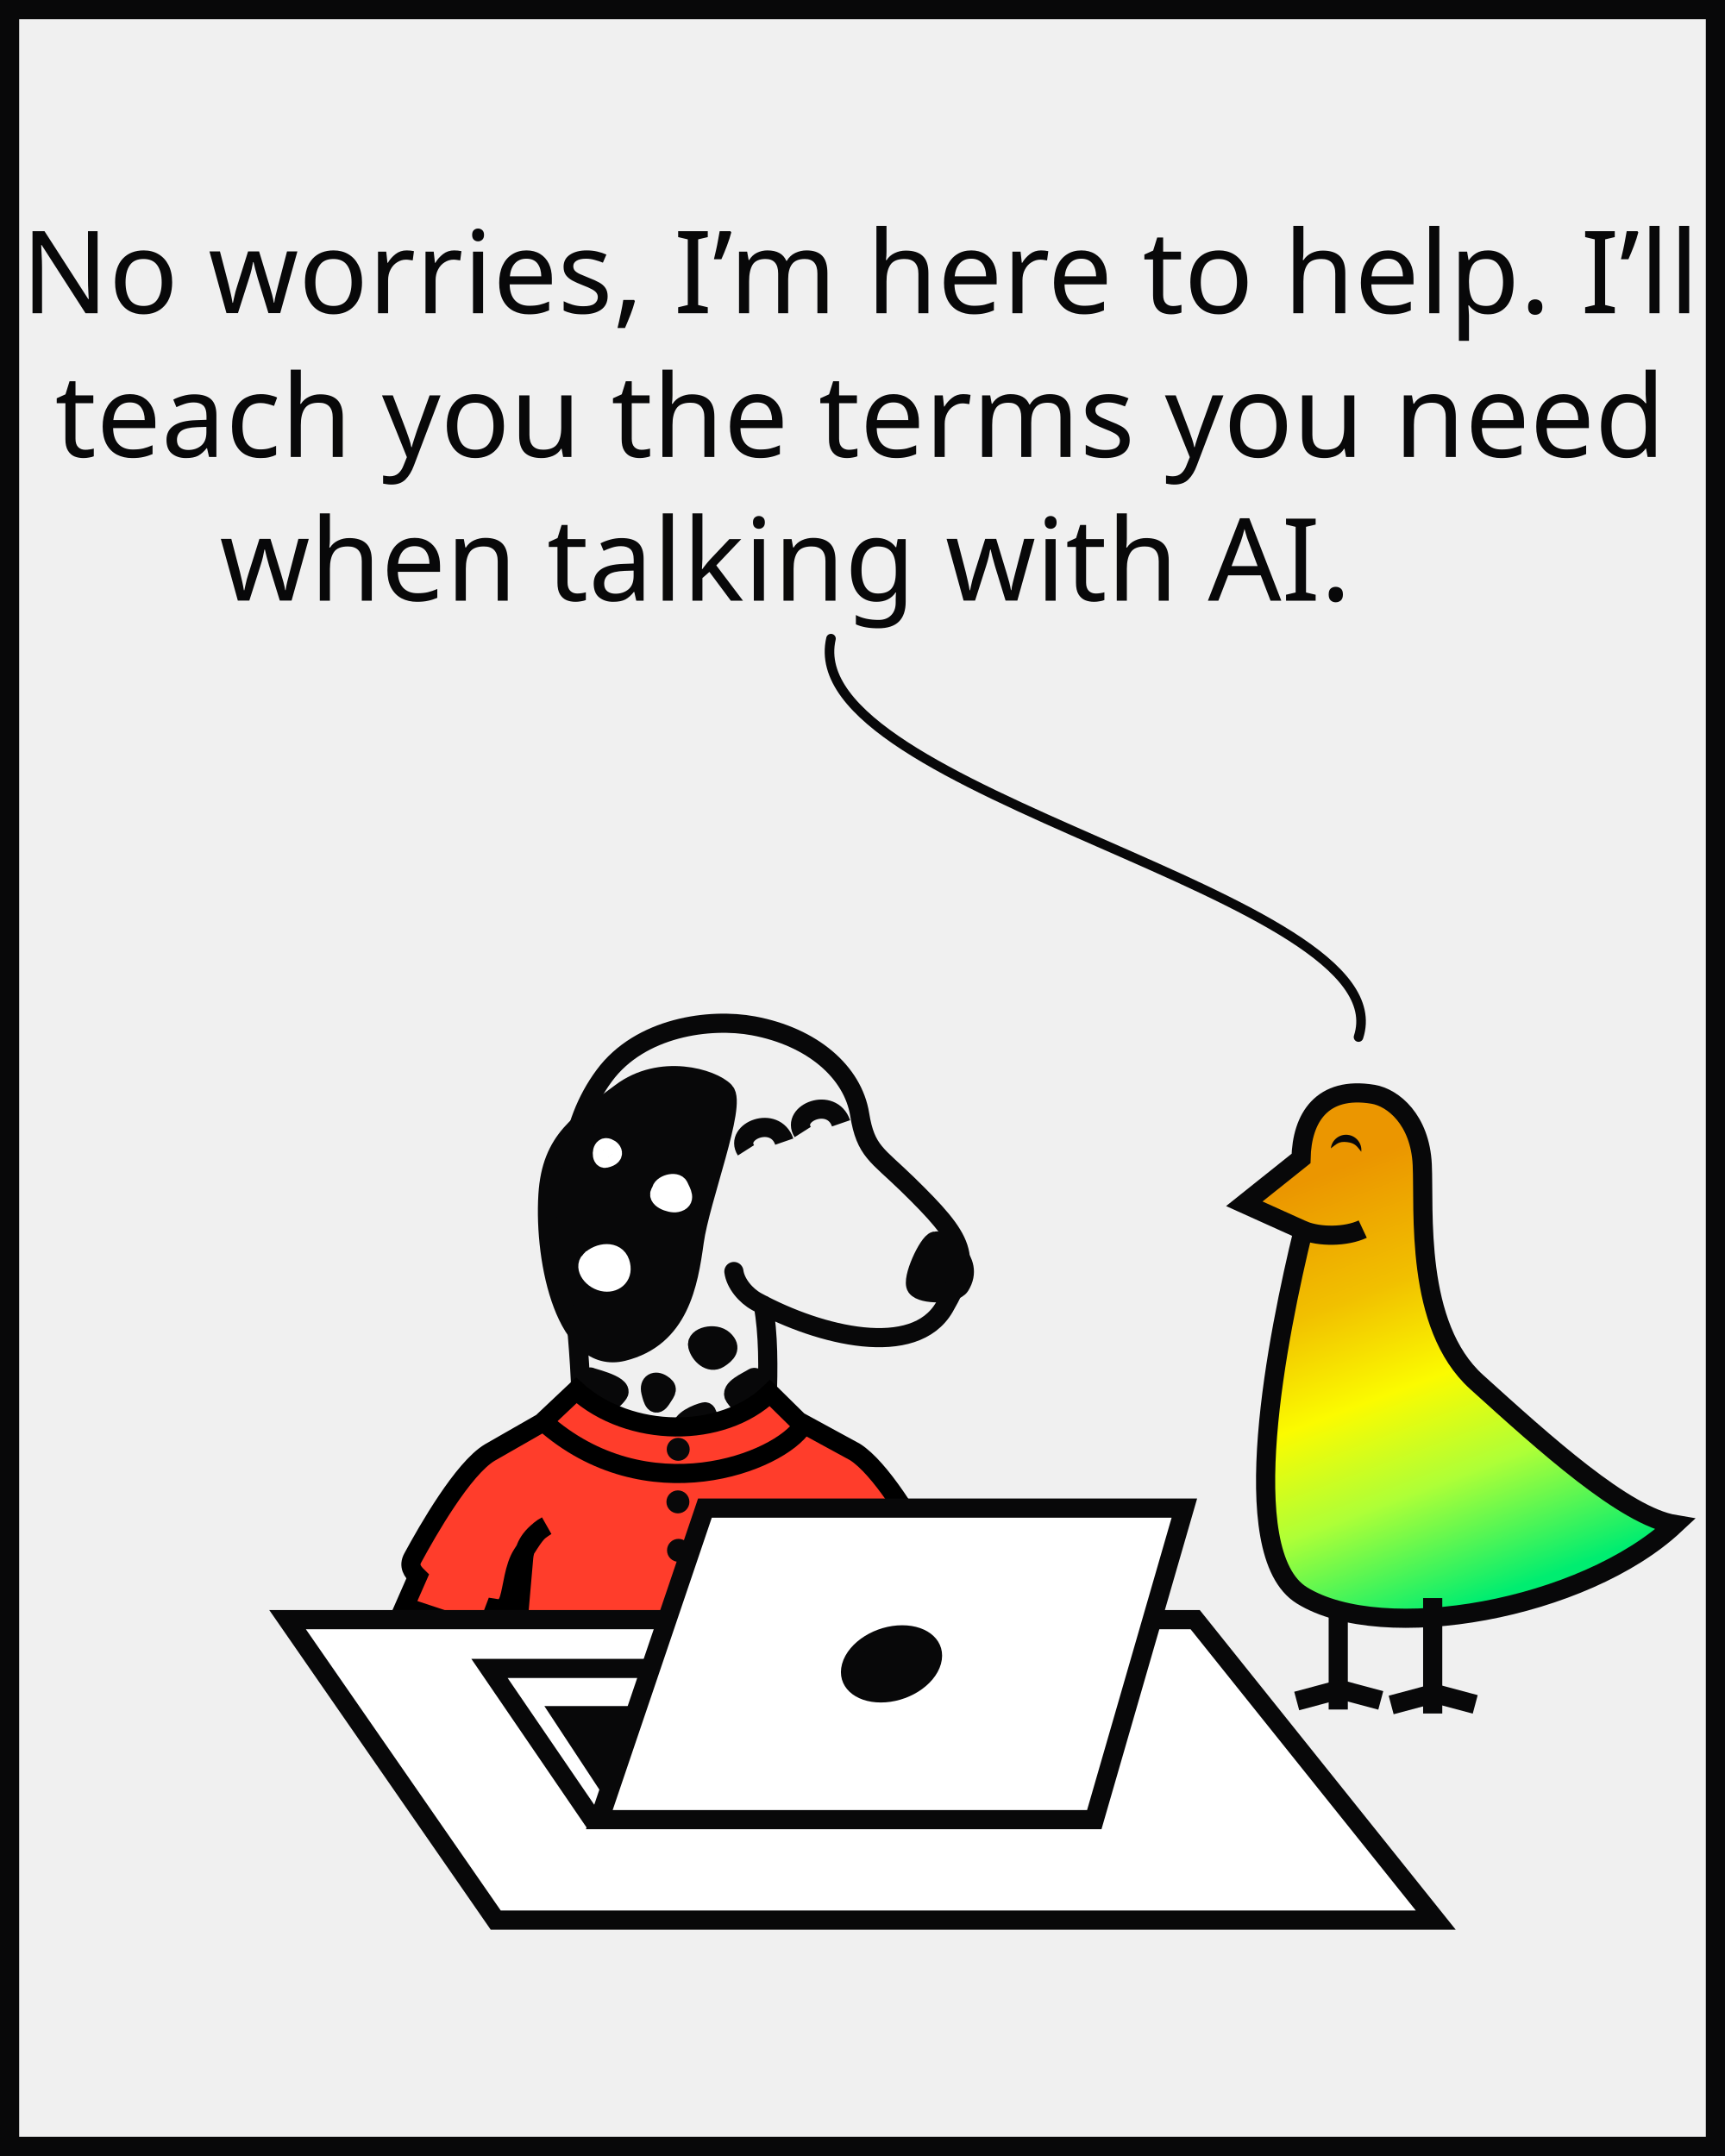
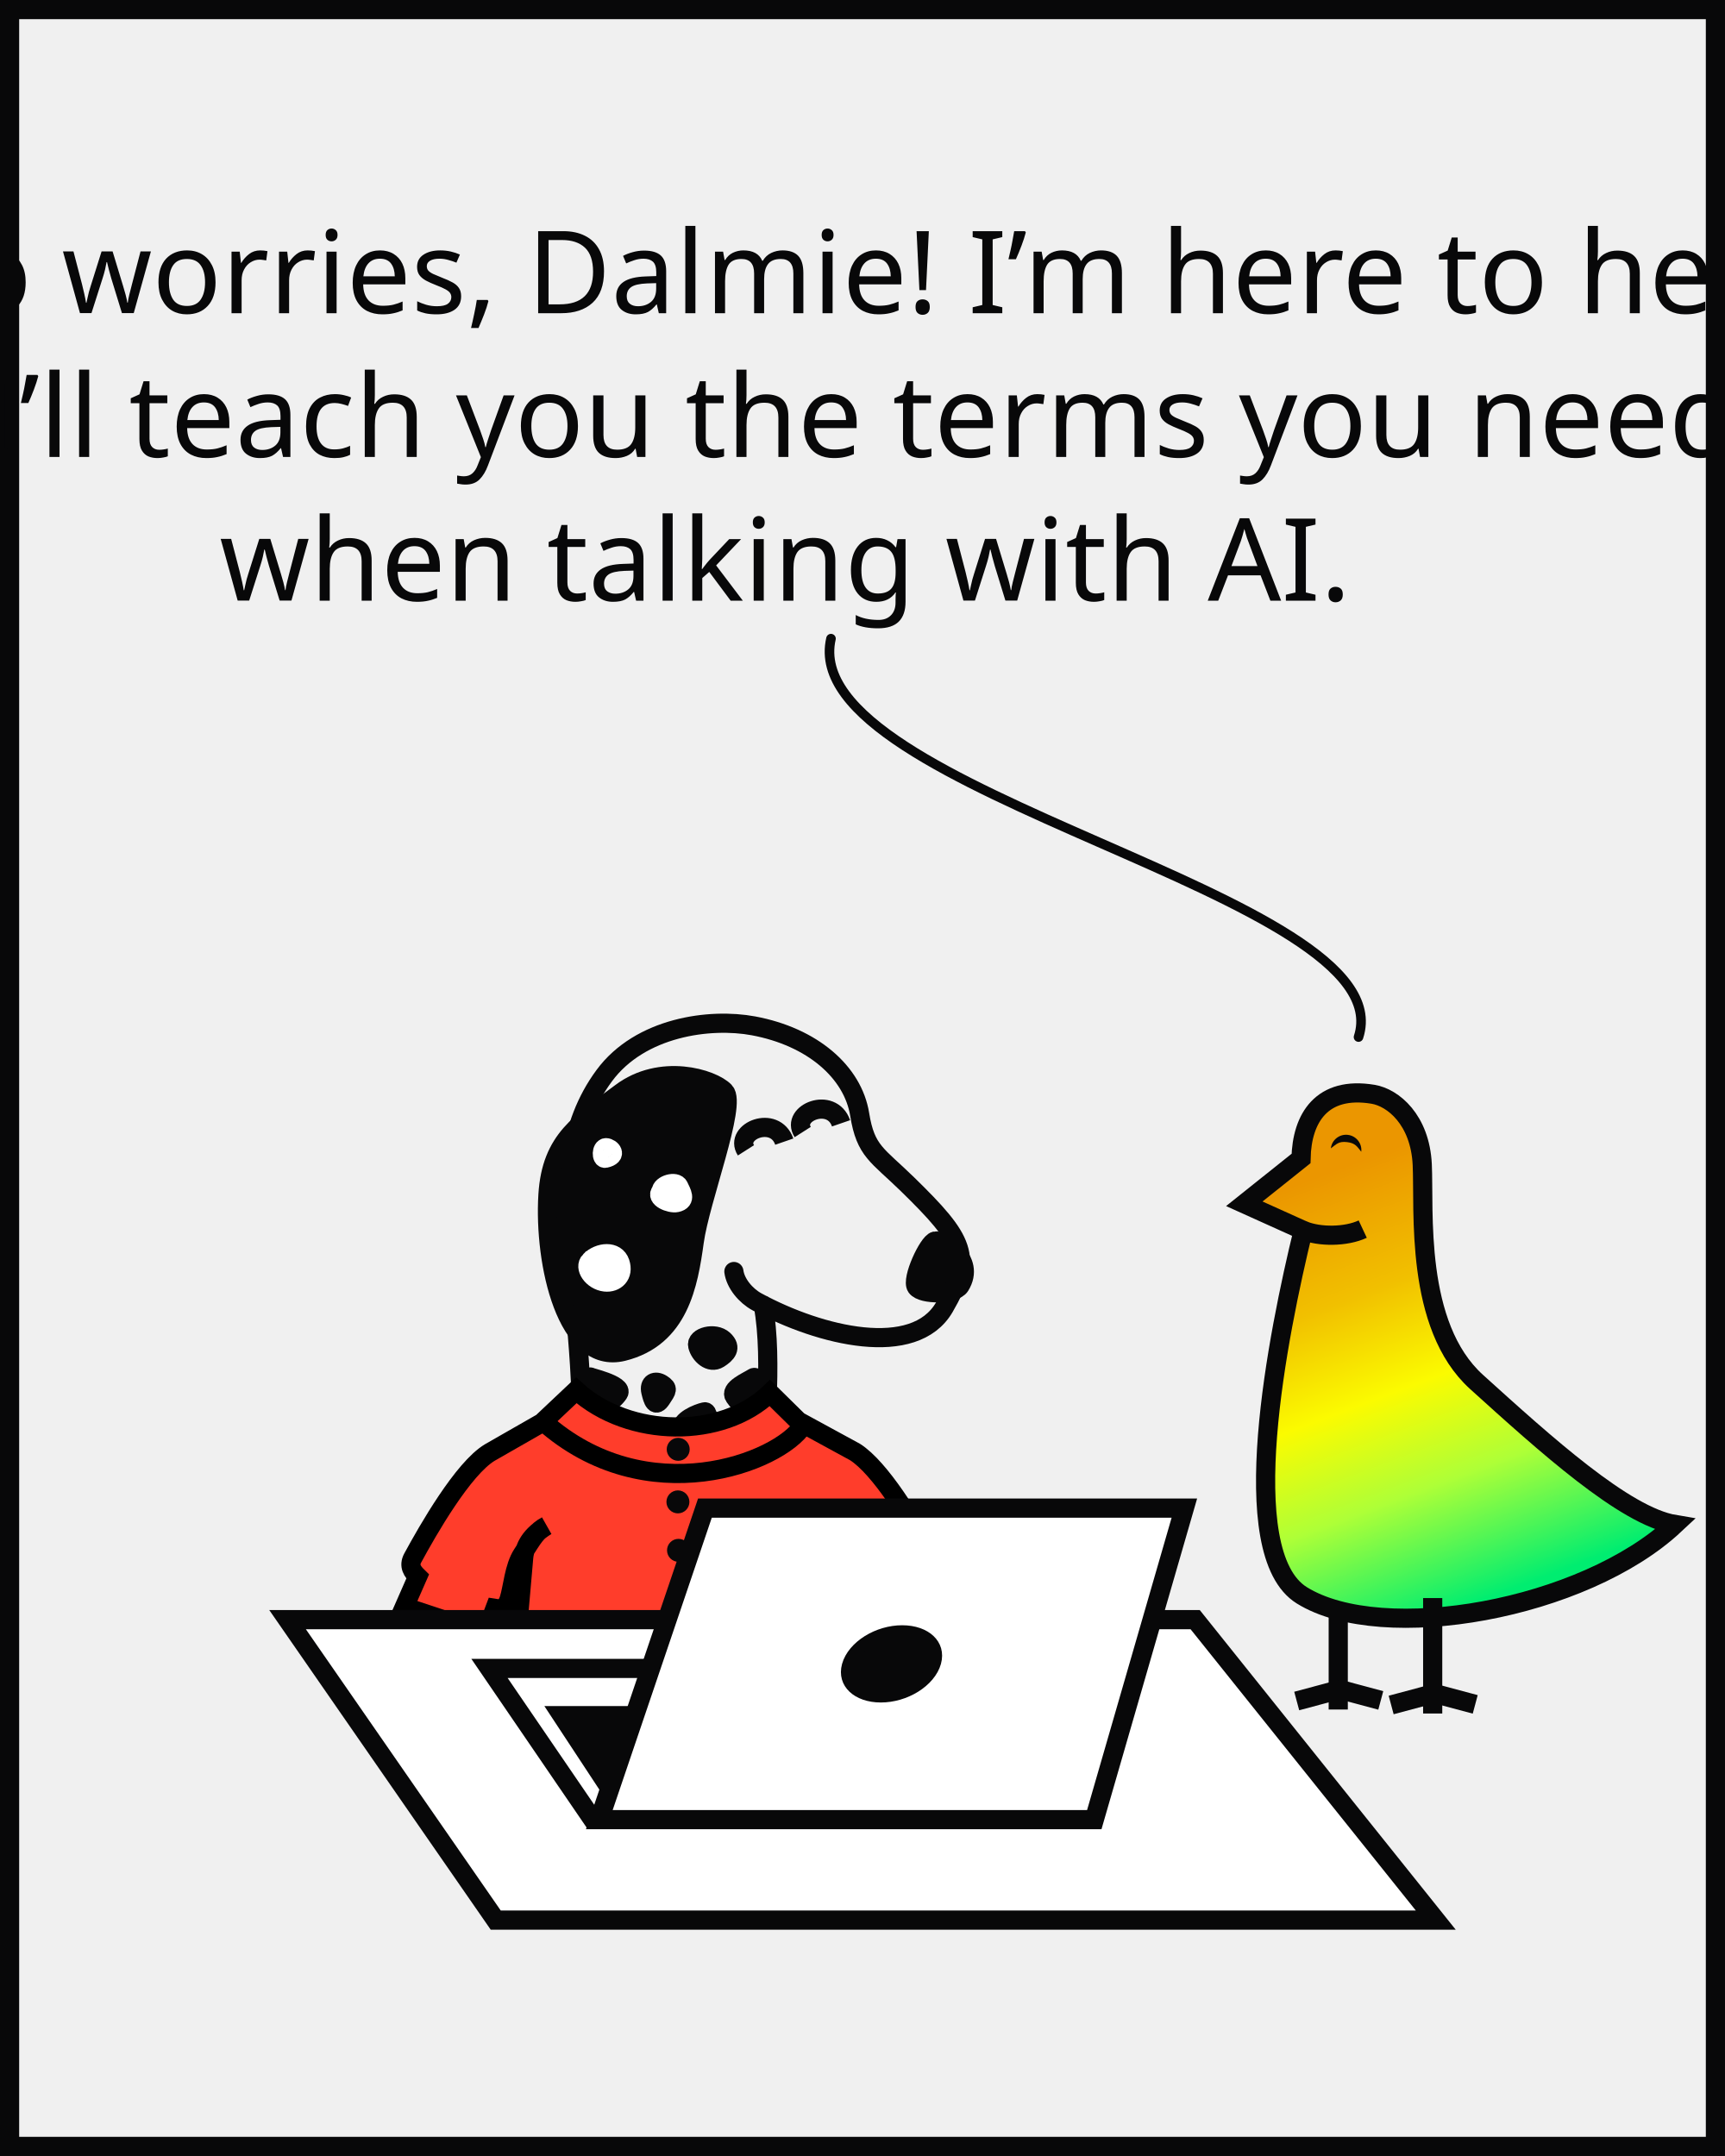
<svg xmlns="http://www.w3.org/2000/svg" xmlns:xlink="http://www.w3.org/1999/xlink" width="1080" height="1350" viewBox="0 0 285.75 357.188" version="1.1" id="svg1">
  <defs id="defs1">
    <rect x="337.606" y="293.087" width="868.13" height="871.84" id="rect26" />
    <rect x="358.011" y="335.751" width="877.405" height="734.572" id="rect25" />
    <rect x="418.448" y="244.753" width="748.074" height="801.367" id="rect16" />
    <clipPath clipPathUnits="userSpaceOnUse" id="clipPath3">
      <rect style="fill:#370188;stroke:#370188;stroke-width:3.175" id="rect4" width="387.914" height="225.631" x="-131.677" y="-44.13" ry="1.595" />
    </clipPath>
    <clipPath clipPathUnits="userSpaceOnUse" id="clipPath1">
      <rect style="fill:#ffb65b;stroke:#080809;stroke-width:1;stroke-opacity:1" id="rect2" width="52.834" height="56.148" x="25.121" y="5.599" />
    </clipPath>
    <clipPath clipPathUnits="userSpaceOnUse" id="clipPath1-3">
      <rect style="fill:#ffb65b;stroke:#080809;stroke-width:1;stroke-opacity:1" id="rect2-6" width="52.834" height="56.148" x="25.121" y="5.599" />
    </clipPath>
    <clipPath clipPathUnits="userSpaceOnUse" id="clipPath4">
      <rect style="fill:none;fill-opacity:1;fill-rule:nonzero;stroke:#080809;stroke-width:1;stroke-dasharray:none;stroke-opacity:1" id="rect5" width="89" height="111.5" x="-26.687" y="-22.033" transform="rotate(14.43158)" />
    </clipPath>
    <clipPath clipPathUnits="userSpaceOnUse" id="clipPath2">
      <rect style="fill:#080809;fill-opacity:1;stroke:#080809;stroke-width:1;stroke-opacity:1" id="rect3" width="48.395" height="54.33" x="23.845" y="9.97" />
    </clipPath>
    <clipPath clipPathUnits="userSpaceOnUse" id="clipPath6">
      <rect style="fill:#ff8535;fill-opacity:1;stroke:#0b0b0d;stroke-width:0.612;stroke-linecap:round" id="rect7" width="42.496" height="52.519" x="31.848" y="8.877" />
    </clipPath>
    <linearGradient xlink:href="#linearGradient220-8" id="linearGradient50" gradientUnits="userSpaceOnUse" gradientTransform="matrix(-4.130182,0.4632742,0.4632742,4.130182,3831.672,-1003.352)" x1="825.864" y1="559.992" x2="860.428" y2="627.826" />
    <linearGradient id="linearGradient220-8">
      <stop style="stop-color:#eb9600;stop-opacity:1;" offset="0.05" id="stop215-1" />
      <stop style="stop-color:#f1c000;stop-opacity:1;" offset="0.299" id="stop216-6" />
      <stop style="stop-color:#fbfb00;stop-opacity:1;" offset="0.503" id="stop217-1" />
      <stop style="stop-color:#aeff37;stop-opacity:1;" offset="0.703" id="stop218-5" />
      <stop style="stop-color:#00ed70;stop-opacity:1;" offset="0.95" id="stop219-7" />
    </linearGradient>
    <clipPath clipPathUnits="userSpaceOnUse" id="clipPath1-3-2">
      <rect style="fill:#ffb65b;stroke:#080809;stroke-width:1;stroke-opacity:1" id="rect2-6-9" width="52.834" height="56.148" x="25.121" y="5.599" />
    </clipPath>
  </defs>
  <g id="layer1">
    <g id="g2" transform="matrix(3.175,0,0,3.175,-51.8537,118.5097)" clip-path="url(#clipPath1-3-2)">
      <g id="g19-2-6-7-7-7" transform="translate(-140.3533,-19.48443)" style="display:inline">
        <path id="path1-2-0-3-2-0-0" style="fill:none;stroke:#080809;stroke-width:1;stroke-linecap:round" d="m 194.975,48.506 c 0.081,0.62 0.616,1.262 1.201,1.58 3.307,1.797 8.212,2.983 9.778,0.284 1.528,-2.634 1.043,-3.519 -1.915,-6.41 -1.589,-1.553 -2.189,-1.717 -2.5,-3.647 -0.356,-2.212 -2.464,-4.052 -5.545,-4.626 -2.258,-0.421 -5.906,0.05 -7.786,2.603 -3.882,5.272 -0.371,12.437 -1.383,21.566 m 9.681,-9.604 c 0.545,2.982 -0.01,7.346 -0.023,9.135 l -9.658,0.469" />
        <path style="fill:#080809;fill-opacity:1;stroke:#080809;stroke-width:1;stroke-linecap:butt;stroke-opacity:1" d="m 204.499,49.313 c 0.3,0.422 1.986,0.406 2.275,-0.062 0.848,-1.372 -0.934,-2.416 -1.296,-2.336 -0.362,0.08 -1.259,2.004 -0.979,2.398 z" id="path8-9-8-4-7-5-6" />
        <path style="fill:#080809;fill-opacity:1;stroke:#080809;stroke-width:1;stroke-linecap:butt;stroke-opacity:1" d="m 192.273,56.75 c 0.113,0.473 0.741,1.907 1.046,1.45 0.305,-0.457 0.485,-2.452 0.123,-2.372 -0.362,0.08 -1.281,0.453 -1.169,0.922 z" id="path8-8-97-0-8-5-9-8" />
        <path style="fill:#080809;fill-opacity:1;stroke:#080809;stroke-width:1;stroke-linecap:butt;stroke-opacity:1" d="m 195.008,55.037 c 0.27,0.405 1.391,1.584 1.518,1.05 0.127,-0.535 -0.227,-2.238 -0.538,-2.038 -0.311,0.201 -1.248,0.587 -0.98,0.988 z" id="path8-8-9-6-9-9-0-5-5" />
        <path style="fill:#080809;fill-opacity:1;stroke:#080809;stroke-width:1;stroke-linecap:butt;stroke-opacity:1" d="m 187.392,55.581 c 0.3,0.422 1.255,-0.257 1.56,-0.714 0.305,-0.457 -1.679,-0.88 -1.464,-0.857 0.214,0.023 -0.375,1.178 -0.095,1.571 z" id="path8-3-8-5-2-8-9-52" />
        <path style="fill:#080809;fill-opacity:1;stroke:#080809;stroke-width:1;stroke-linecap:butt;stroke-opacity:1" d="m 193.086,52.38 c 0.113,0.473 0.641,0.963 1.105,0.669 0.389,-0.247 0.696,-0.557 0.247,-0.976 -0.449,-0.419 -1.464,-0.162 -1.352,0.307 z" id="path8-8-8-6-7-2-0-5-3" />
        <path style="fill:#080809;fill-opacity:1;stroke:#080809;stroke-width:1;stroke-linecap:butt;stroke-opacity:1" d="m 190.642,54.783 c 0.113,0.473 0.236,0.834 0.541,0.377 0.305,-0.457 0.381,-0.55 0.037,-0.776 -0.345,-0.226 -0.69,-0.07 -0.578,0.399 z" id="path8-8-8-9-1-3-9-7-4-7-9" />
        <g id="g5-3-9-9-6-9" transform="translate(-3.3333333e-6)">
          <path style="fill:#080809;fill-opacity:1;stroke:#080809;stroke-width:1;stroke-linecap:butt;stroke-opacity:1" d="m 189.076,39.185 c -2.073,1.567 -3.622,2.399 -3.802,5.321 -0.221,3.589 0.979,8.897 3.913,8.173 2.934,-0.724 3.414,-3.52 3.719,-5.73 0.305,-2.21 2.236,-7.158 1.589,-7.837 -0.647,-0.679 -3.346,-1.494 -5.419,0.073 z" id="path7-6-3-2-5-5-8" />
          <path style="fill:#ffffff;fill-opacity:1;stroke:#ffffff;stroke-width:1;stroke-linecap:butt;stroke-opacity:1" d="m 187.47,47.95 c -0.34,0.348 0.13,1.031 0.781,1.104 0.546,0.061 1.002,-0.359 0.783,-1.012 -0.219,-0.653 -1.105,-0.561 -1.563,-0.092 z" id="path8-8-81-0-3-6-0-3-0" />
          <path style="fill:#ffffff;fill-opacity:1;stroke:#ffffff;stroke-width:1;stroke-linecap:butt;stroke-opacity:1" d="m 191.185,44.317 c -0.34,0.348 0.476,0.665 0.801,0.594 0.537,-0.116 0.248,-0.542 0.11,-0.849 -0.138,-0.307 -0.912,-0.092 -0.912,0.255 z" id="path8-8-81-1-61-2-8-4-9-0" />
          <path style="fill:#ffffff;fill-opacity:1;stroke:#ffffff;stroke-width:1;stroke-linecap:butt;stroke-opacity:1" d="m 188.266,42.597 c 0.666,-0.145 0.289,-0.546 0.04,-0.552 -0.25,-0.005 -0.254,0.599 -0.04,0.552 z" id="path8-8-81-1-6-6-4-4-1-6-5" />
        </g>
        <path style="fill:none;fill-opacity:1;stroke:#080809;stroke-width:1;stroke-dasharray:none;stroke-opacity:1" d="m 197.604,41.729 c -0.488,-1.415 -2.636,-0.545 -2,0.454" id="path32-7" />
        <path style="display:inline;fill:none;fill-opacity:1;stroke:#080809;stroke-width:1;stroke-dasharray:none;stroke-opacity:1" d="m 200.566,40.774 c -0.488,-1.415 -2.636,-0.545 -2,0.454" id="path32-7-5" />
      </g>
      <g id="g2-3-3-8-8-2" transform="translate(9.12835,-3.283261)" style="display:inline">
        <path style="fill:#ffffff;fill-opacity:1;stroke:#000000;stroke-width:1;stroke-linecap:butt;stroke-opacity:1" d="m 51.337,48.968 c 2.567,6.146 6.229,3.743 3.674,-1.419" id="path10-8-6-3-4-6-4-9" />
        <path style="fill:#080809;fill-opacity:1;stroke:#080809;stroke-width:1;stroke-linecap:butt;stroke-opacity:1" d="m 53.222,51.114 c 0.024,0.104 -0.102,0.385 0.091,0.431 0.36,0.086 0.918,-0.192 0.801,-0.25 -0.349,-0.172 -0.922,-0.311 -0.892,-0.182 z" id="path8-8-8-7-7-5-7-7-1-6" />
      </g>
      <g id="g3-1-9-3-2-2" transform="rotate(-9.637555,15.34181,-8.670671)" style="display:inline">
        <path style="fill:#ffffff;fill-opacity:1;stroke:#000000;stroke-width:1;stroke-linecap:butt;stroke-opacity:1" d="m 29.728,47.011 c -4.143,5.235 0.342,8.071 2.99,2.564" id="path10-86-0-0-1-6-2" />
        <path style="fill:#080809;fill-opacity:1;stroke:#080809;stroke-width:1;stroke-linecap:butt;stroke-opacity:1" d="m 28.325,50.227 c 0.184,0.451 0.328,0.673 0.742,0.311 0.347,-0.303 0.215,-0.424 0.113,-0.581 -0.102,-0.157 -1.038,-0.176 -0.856,0.27 z" id="path8-8-8-91-5-9-7-5-8-7" />
      </g>
      <path style="display:inline;fill:none;fill-opacity:1;stroke:#000000;stroke-width:1;stroke-linecap:butt;stroke-opacity:1" d="m -219.72,63.339 c -0.173,5.429 5.528,5.309 5.357,0.271" id="path12-9-3-3-3-5-4" transform="translate(263.3772,3.234928)" />
      <path style="display:inline;fill:none;fill-opacity:1;stroke:#000000;stroke-width:1;stroke-linecap:butt;stroke-opacity:1" d="m -209.355,63.384 c -0.173,5.429 5.528,5.309 5.357,0.271" id="path12-6-1-8-0-1-5-0" transform="translate(263.3772,3.234928)" />
      <path style="display:inline;fill:#fbfb00;fill-opacity:1;fill-rule:nonzero;stroke:#000000;stroke-width:1;stroke-dasharray:none;stroke-opacity:1" d="m -221.23,65.254 8.213,-0.016 1.039,-6.785 1.08,6.767 8.378,0.114 -1.38,-14.724 c -4.084,-0.031 -9.962,-0.059 -16.237,-0.09 z" id="path55-9-7-5-0-7-1-8-9-7" transform="translate(263.3772,3.234928)" />
      <g id="g4-1-5-1-7-5" style="display:inline" transform="translate(9.12835,-3.283261)">
        <path style="fill:#ff3d2b;fill-opacity:1;stroke:#000000;stroke-width:1;stroke-linecap:butt;stroke-opacity:1" d="m 48.863,40.115 2.95,1.608 c 1.294,0.82 3.014,3.598 3.879,5.318 0.428,0.851 0.538,1.121 0.169,1.427 l 0.441,1.278 -4.324,1.387 -0.415,-1.107 c -0.411,0.098 -0.718,0.024 -0.98,-0.766 -0.264,-0.795 -0.666,-1.835 -1.039,-2.394 -0.559,-0.838 -0.855,-1.09 -1.281,-1.296 0.562,0.267 1.193,0.429 1.299,1.295 l 0.956,7.818 c 0.068,0.556 -0.032,0.82 -0.414,0.894 l 0.223,1.571 -16.245,-0.018 0.256,-1.658 c -0.303,-0.194 -0.509,-0.392 -0.452,-0.834 0,0 0.453,-5.355 0.64,-7.405 0.032,-0.353 0.179,-1.05 1.19,-1.659 -0.537,0.285 -0.681,0.589 -1.265,1.493 -0.429,0.664 -0.493,1.731 -0.683,2.332 -0.14,0.443 -0.373,0.547 -0.74,0.486 l -0.497,1.317 -4.23,-1.401 0.693,-1.579 c -0.269,-0.263 -0.48,-0.557 -0.257,-0.969 0.777,-1.433 2.624,-4.671 4.028,-5.507 l 2.716,-1.554 1.787,-1.687 c 2.781,2.51 7.623,2.535 10.105,0.142 z" id="path9-1-0-8-4-7-1" />
        <path style="fill:none;fill-opacity:1;stroke:#000000;stroke-width:1;stroke-linecap:butt;stroke-opacity:1" d="m 35.542,40.133 c 5.403,4.813 12.324,2.14 13.556,0.205" id="path16-4-5-5-3-6-9" />
        <circle style="fill:#080809;fill-opacity:1;stroke:#080809;stroke-width:0.253;stroke-opacity:1" id="path3-29-2-0-8-9-8-4-9-8-0-68" cx="42.588" cy="41.583" r="0.473" />
        <circle style="fill:#080809;fill-opacity:1;stroke:#080809;stroke-width:0.253;stroke-opacity:1" id="path3-29-2-0-8-23-7-1-9-3-0-0" cx="42.573" cy="44.326" r="0.473" />
        <circle style="fill:#080809;fill-opacity:1;stroke:#080809;stroke-width:0.253;stroke-opacity:1" id="path3-29-2-0-8-7-4-9-7-5-9-0" cx="42.604" cy="46.854" r="0.473" />
        <circle style="fill:#080809;fill-opacity:1;stroke:#080809;stroke-width:0.253;stroke-opacity:1" id="path3-29-2-0-8-90-6-0-3-0-2-7" cx="42.598" cy="49.273" r="0.473" />
        <circle style="fill:#080809;fill-opacity:1;stroke:#080809;stroke-width:0.253;stroke-opacity:1" id="path3-29-2-0-8-71-7-7-8-4-6-61" cx="42.584" cy="51.626" r="0.473" />
        <circle style="fill:#080809;fill-opacity:1;stroke:#080809;stroke-width:0.253;stroke-opacity:1" id="path3-29-2-0-8-6-9-3-2-7-5-4" cx="42.599" cy="53.975" r="0.473" />
      </g>
    </g>
    <g id="g2-2" transform="matrix(-3.175,0,0,3.175,542.402,80.54464)">
      <path style="fill:#ffffff;fill-opacity:1;stroke:#080809;stroke-width:1;stroke-linejoin:miter;stroke-dasharray:none;stroke-opacity:1" d="M 155.832,59.145 H 108.478 L 95.925,74.823 h 49.046 z" id="path2-3" />
      <path style="fill:#ffffff;fill-opacity:1;stroke:#080809;stroke-width:1;stroke-linejoin:miter;stroke-dasharray:none;stroke-opacity:1" d="m 139.784,69.76 5.512,-8.069 h -8.096" id="path21" />
      <path style="fill:#ffffff;fill-opacity:1;stroke:#080809;stroke-width:1;stroke-linejoin:miter;stroke-dasharray:none;stroke-opacity:1" d="m 139.567,69.58 h -25.825 l -4.7,-16.255 h 25.015 z" id="path18" />
      <ellipse style="fill:#080809;fill-opacity:1;stroke:#080809;stroke-width:0.745;stroke-linejoin:miter;stroke-dasharray:none;stroke-opacity:1" id="path20" cx="-107.331" cy="63.758" rx="2.207" ry="1.718" transform="matrix(-1,0,0.2664838,0.9638394,0,0)" />
      <path style="fill:#080809;fill-opacity:1;stroke:#080809;stroke-width:0.813;stroke-linejoin:miter;stroke-dasharray:none;stroke-opacity:1" d="m 139.194,67.838 2.486,-3.778 h -3.804 z" id="path22" />
    </g>
    <rect style="fill:none;fill-opacity:1;fill-rule:nonzero;stroke:#080809;stroke-width:3.175;stroke-dasharray:none;stroke-opacity:1" id="rect113-4-2" width="282.575" height="354.012" x="1.587" y="1.587" />
-     <text xml:space="preserve" style="font-style:normal;font-variant:normal;font-weight:normal;font-stretch:normal;font-size:19.05px;font-family:'Nanum Pen';-inkscape-font-specification:'Nanum Pen';text-align:center;letter-spacing:0px;word-spacing:0px;writing-mode:lr-tb;direction:ltr;text-anchor:middle;white-space:pre;inline-size:232.676;display:inline;fill:#080809;fill-opacity:1;stroke:none;stroke-width:1.587;stroke-linecap:round;stroke-dasharray:none;stroke-opacity:1" x="-17.829" y="156.497" id="text17-6-5-0-9-6" transform="translate(160.3181,-104.6054)">
-       <tspan x="-17.829" y="156.497" id="tspan1">No worries, I’m here to help. I’ll<tspan y="156.497" id="tspan2"> </tspan>
+     <text xml:space="preserve" style="font-style:normal;font-variant:normal;font-weight:normal;font-stretch:normal;font-size:19.05px;font-family:'Nanum Pen';-inkscape-font-specification:'Nanum Pen';text-align:center;letter-spacing:0px;word-spacing:0px;writing-mode:lr-tb;direction:ltr;text-anchor:middle;white-space:pre;inline-size:247.582;display:inline;fill:#080809;fill-opacity:1;stroke:none;stroke-width:1.587;stroke-linecap:round;stroke-dasharray:none;stroke-opacity:1" x="-17.829" y="156.497" id="text17-6-5-0-9-6" transform="translate(160.2936,-104.6054)">
+       <tspan x="-17.829" y="156.497" id="tspan6">No worries, Dalmie! I’m here to help.<tspan y="156.497" id="tspan7"> </tspan>
      </tspan>
-       <tspan x="-17.829" y="180.309" id="tspan3">teach you the terms you need<tspan y="180.309" id="tspan4"> </tspan>
+       <tspan x="-17.829" y="180.309" id="tspan8">I’ll teach you the terms you need<tspan y="180.309" id="tspan9"> </tspan>
      </tspan>
-       <tspan x="-17.829" y="204.122" id="tspan5">when talking with AI.</tspan>
+       <tspan x="-17.829" y="204.122" id="tspan10">when talking with AI.</tspan>
    </text>
    <path style="fill:none;fill-opacity:1;stroke:#080809;stroke-width:1.587;stroke-linecap:round;stroke-dasharray:none;stroke-opacity:1" d="M 225.042,171.811 C 232.769,148.153 131.77,131.433 137.654,105.806" id="path13-1-9-2-1-7-8-0-7-8" />
    <g id="g40" transform="matrix(3.175,0,0,3.175,-20.99738,161.4578)">
      <g id="g39" transform="matrix(-0.08333333,0,0,0.08333333,134.8486,-132.9354)">
        <g id="g34" transform="translate(286.0124)">
          <path style="fill:#080809;fill-opacity:1;stroke:#080809;stroke-width:12;stroke-linecap:butt;stroke-dasharray:none;stroke-opacity:1" d="m 414.956,1983.144 v 72.282" id="path33" />
          <path style="fill:#080809;fill-opacity:1;stroke:#080809;stroke-width:12;stroke-linecap:butt;stroke-dasharray:none;stroke-opacity:1" d="m 388.326,2049.72 25.614,-6.863 27.016,7.239" id="path34" />
        </g>
        <path style="display:inline;fill:url(#linearGradient50);stroke:#080809;stroke-width:12;stroke-dasharray:none;stroke-opacity:1" d="m 722.899,1755.387 36.885,-16.635 -35.515,-28.352 c -0.543,-25.498 -13.111,-45.532 -45.105,-40.214 -12.468,2.072 -29.444,15.875 -30.794,44.022 -1.363,28.419 5.033,100.815 -34.013,136.119 -42.643,38.557 -92.704,84.024 -124.159,89.256 57.048,53.398 183.082,75.692 233.571,44.336 42.767,-26.561 14.776,-164.18 -0.87,-228.533 -10.112,4.233 -26.762,4.148 -37.261,-0.773 10.501,4.918 27.146,5.011 37.261,0.773 z" id="path35-2" />
        <path id="path36-2" style="display:inline;fill:#080809;stroke-width:10.996" transform="matrix(-0.9937679,0.1114689,0.1114689,0.9937679,0,0)" d="m -492.085,1772.07 c -2.94,-2.902 -4.256,-5.008 -9.546,-5.008 -5.29,0 -6.333,1.936 -9.612,5.008 -1e-5,-5.29 4.289,-9.579 9.579,-9.579 5.29,0 9.579,4.289 9.579,9.579 z" />
        <g id="g38" transform="translate(286.0124)">
          <path style="fill:#080809;fill-opacity:1;stroke:#080809;stroke-width:12;stroke-linecap:butt;stroke-dasharray:none;stroke-opacity:1" d="m 355.822,1985.635 v 72.282" id="path37-1" />
          <path style="fill:#080809;fill-opacity:1;stroke:#080809;stroke-width:12;stroke-linecap:butt;stroke-dasharray:none;stroke-opacity:1" d="m 329.192,2052.21 25.614,-6.863 27.016,7.239" id="path38-4" />
        </g>
      </g>
    </g>
  </g>
</svg>
